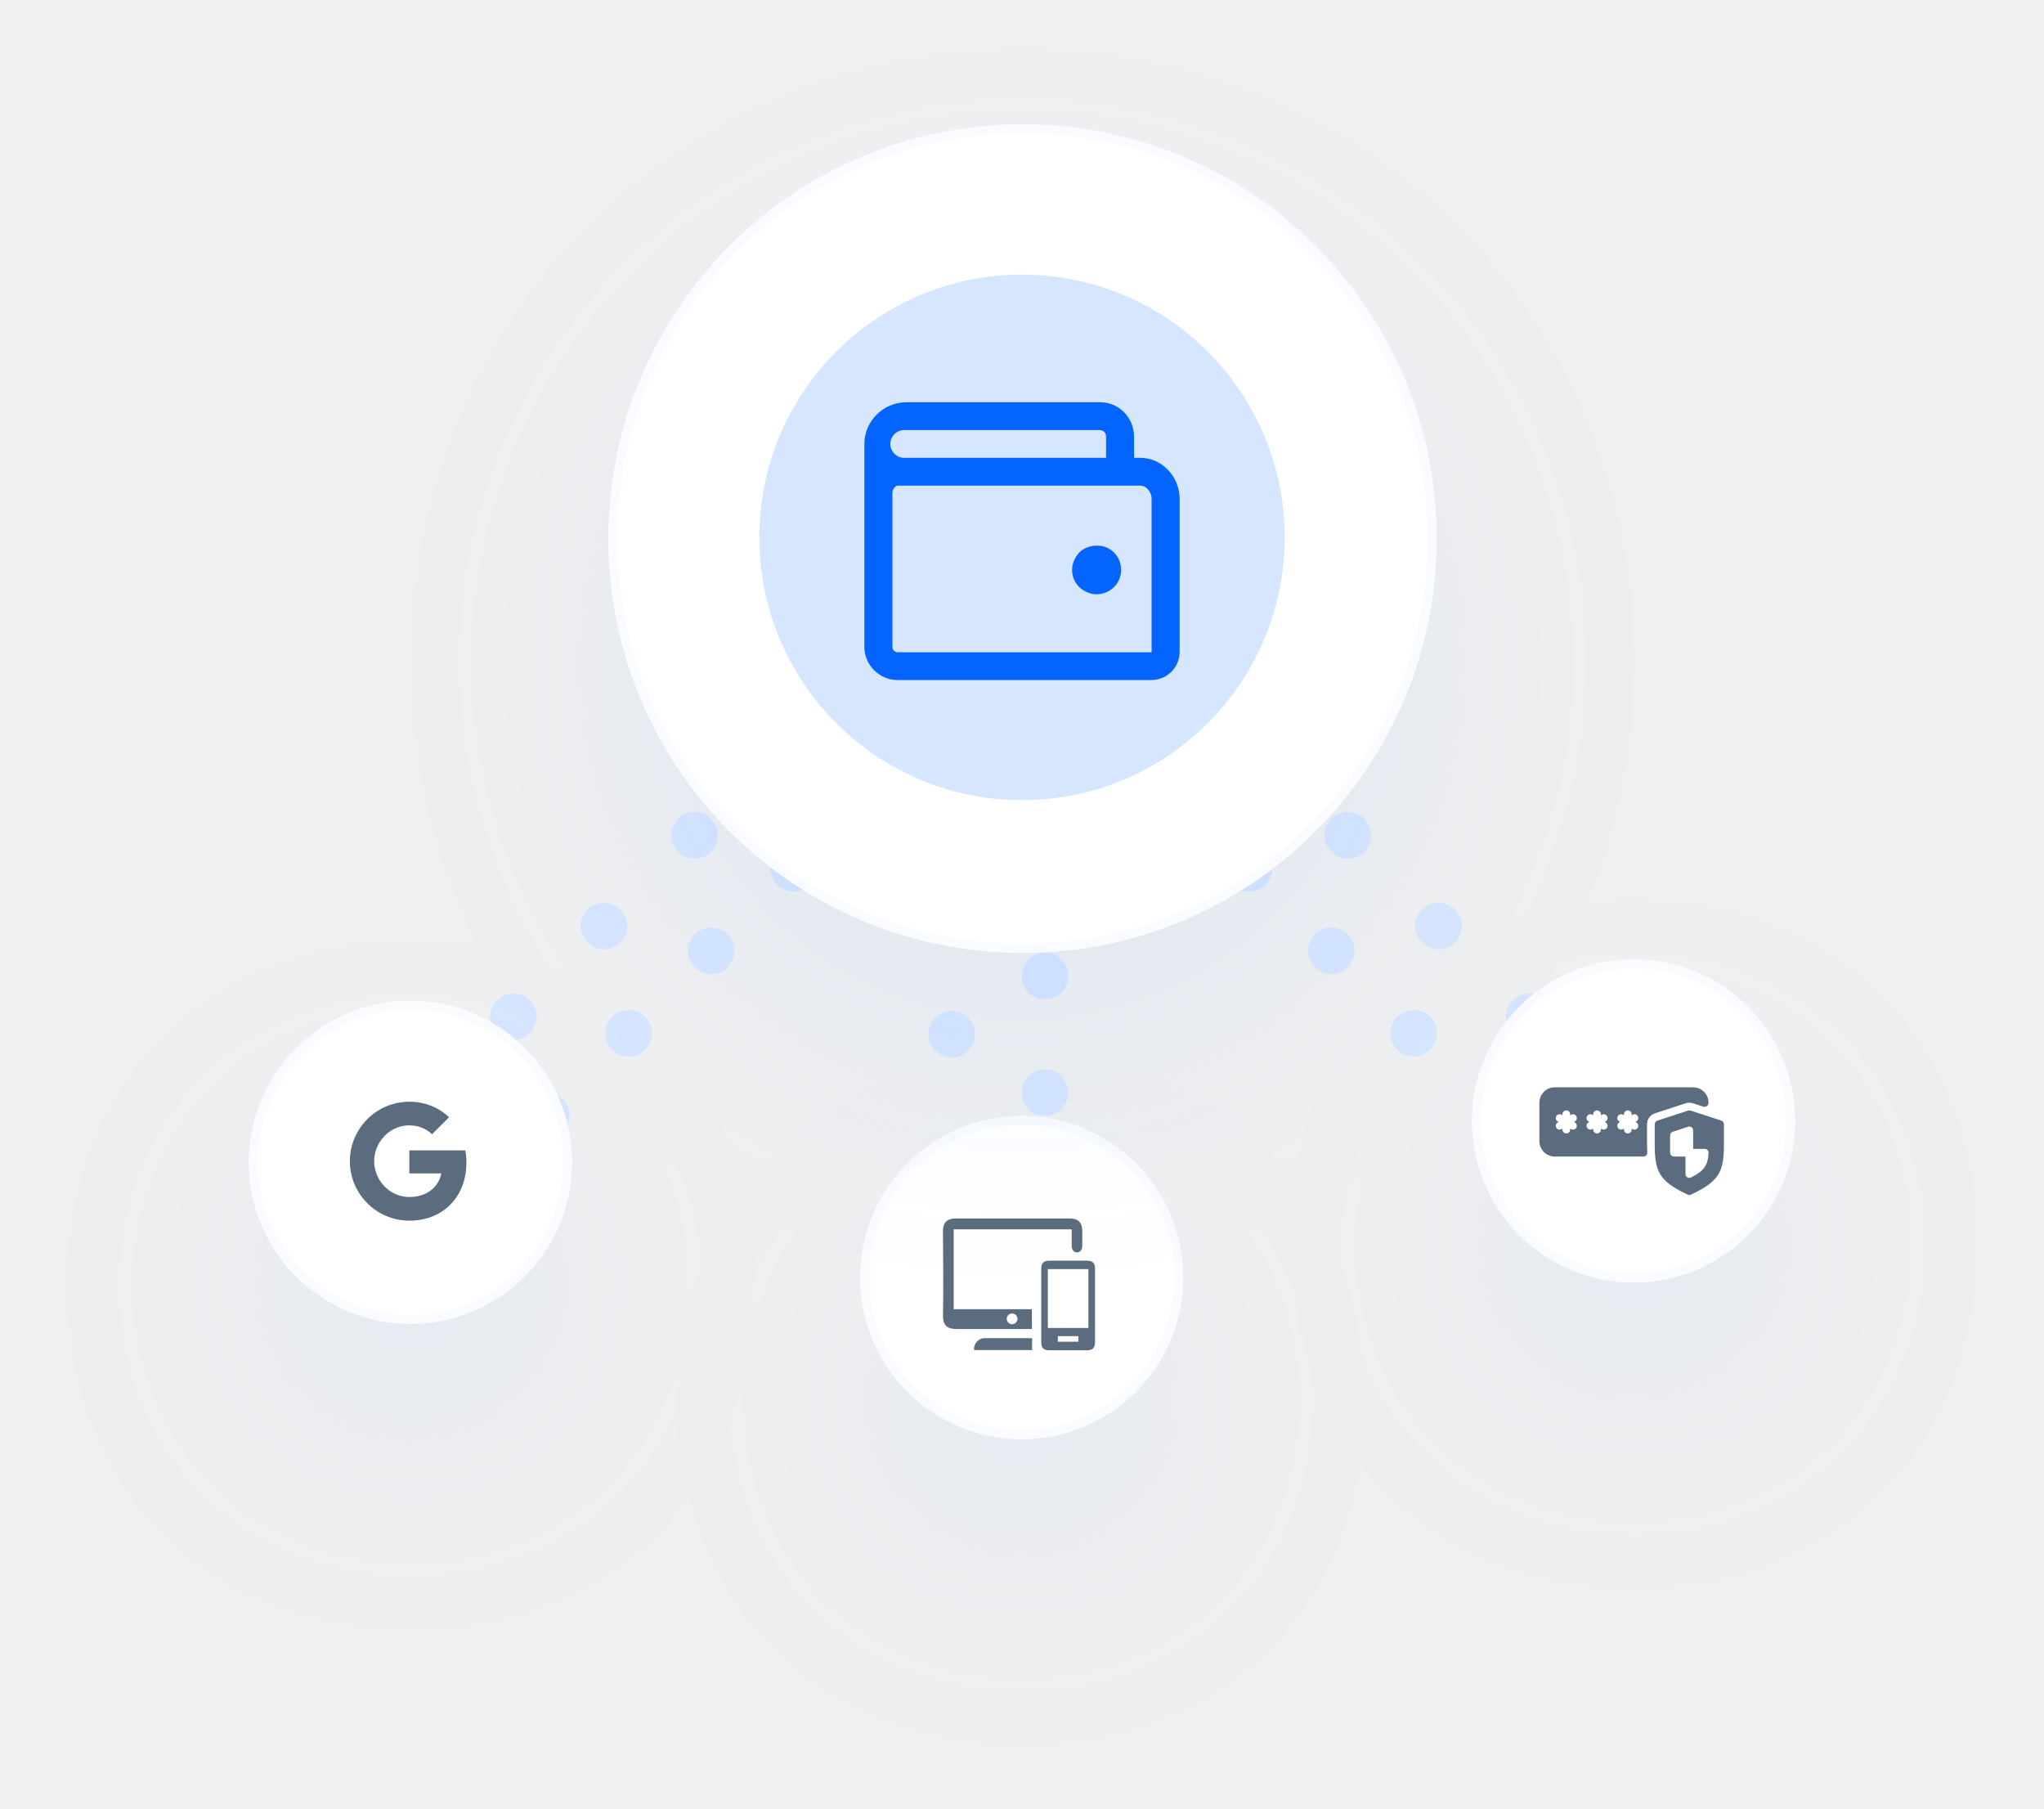
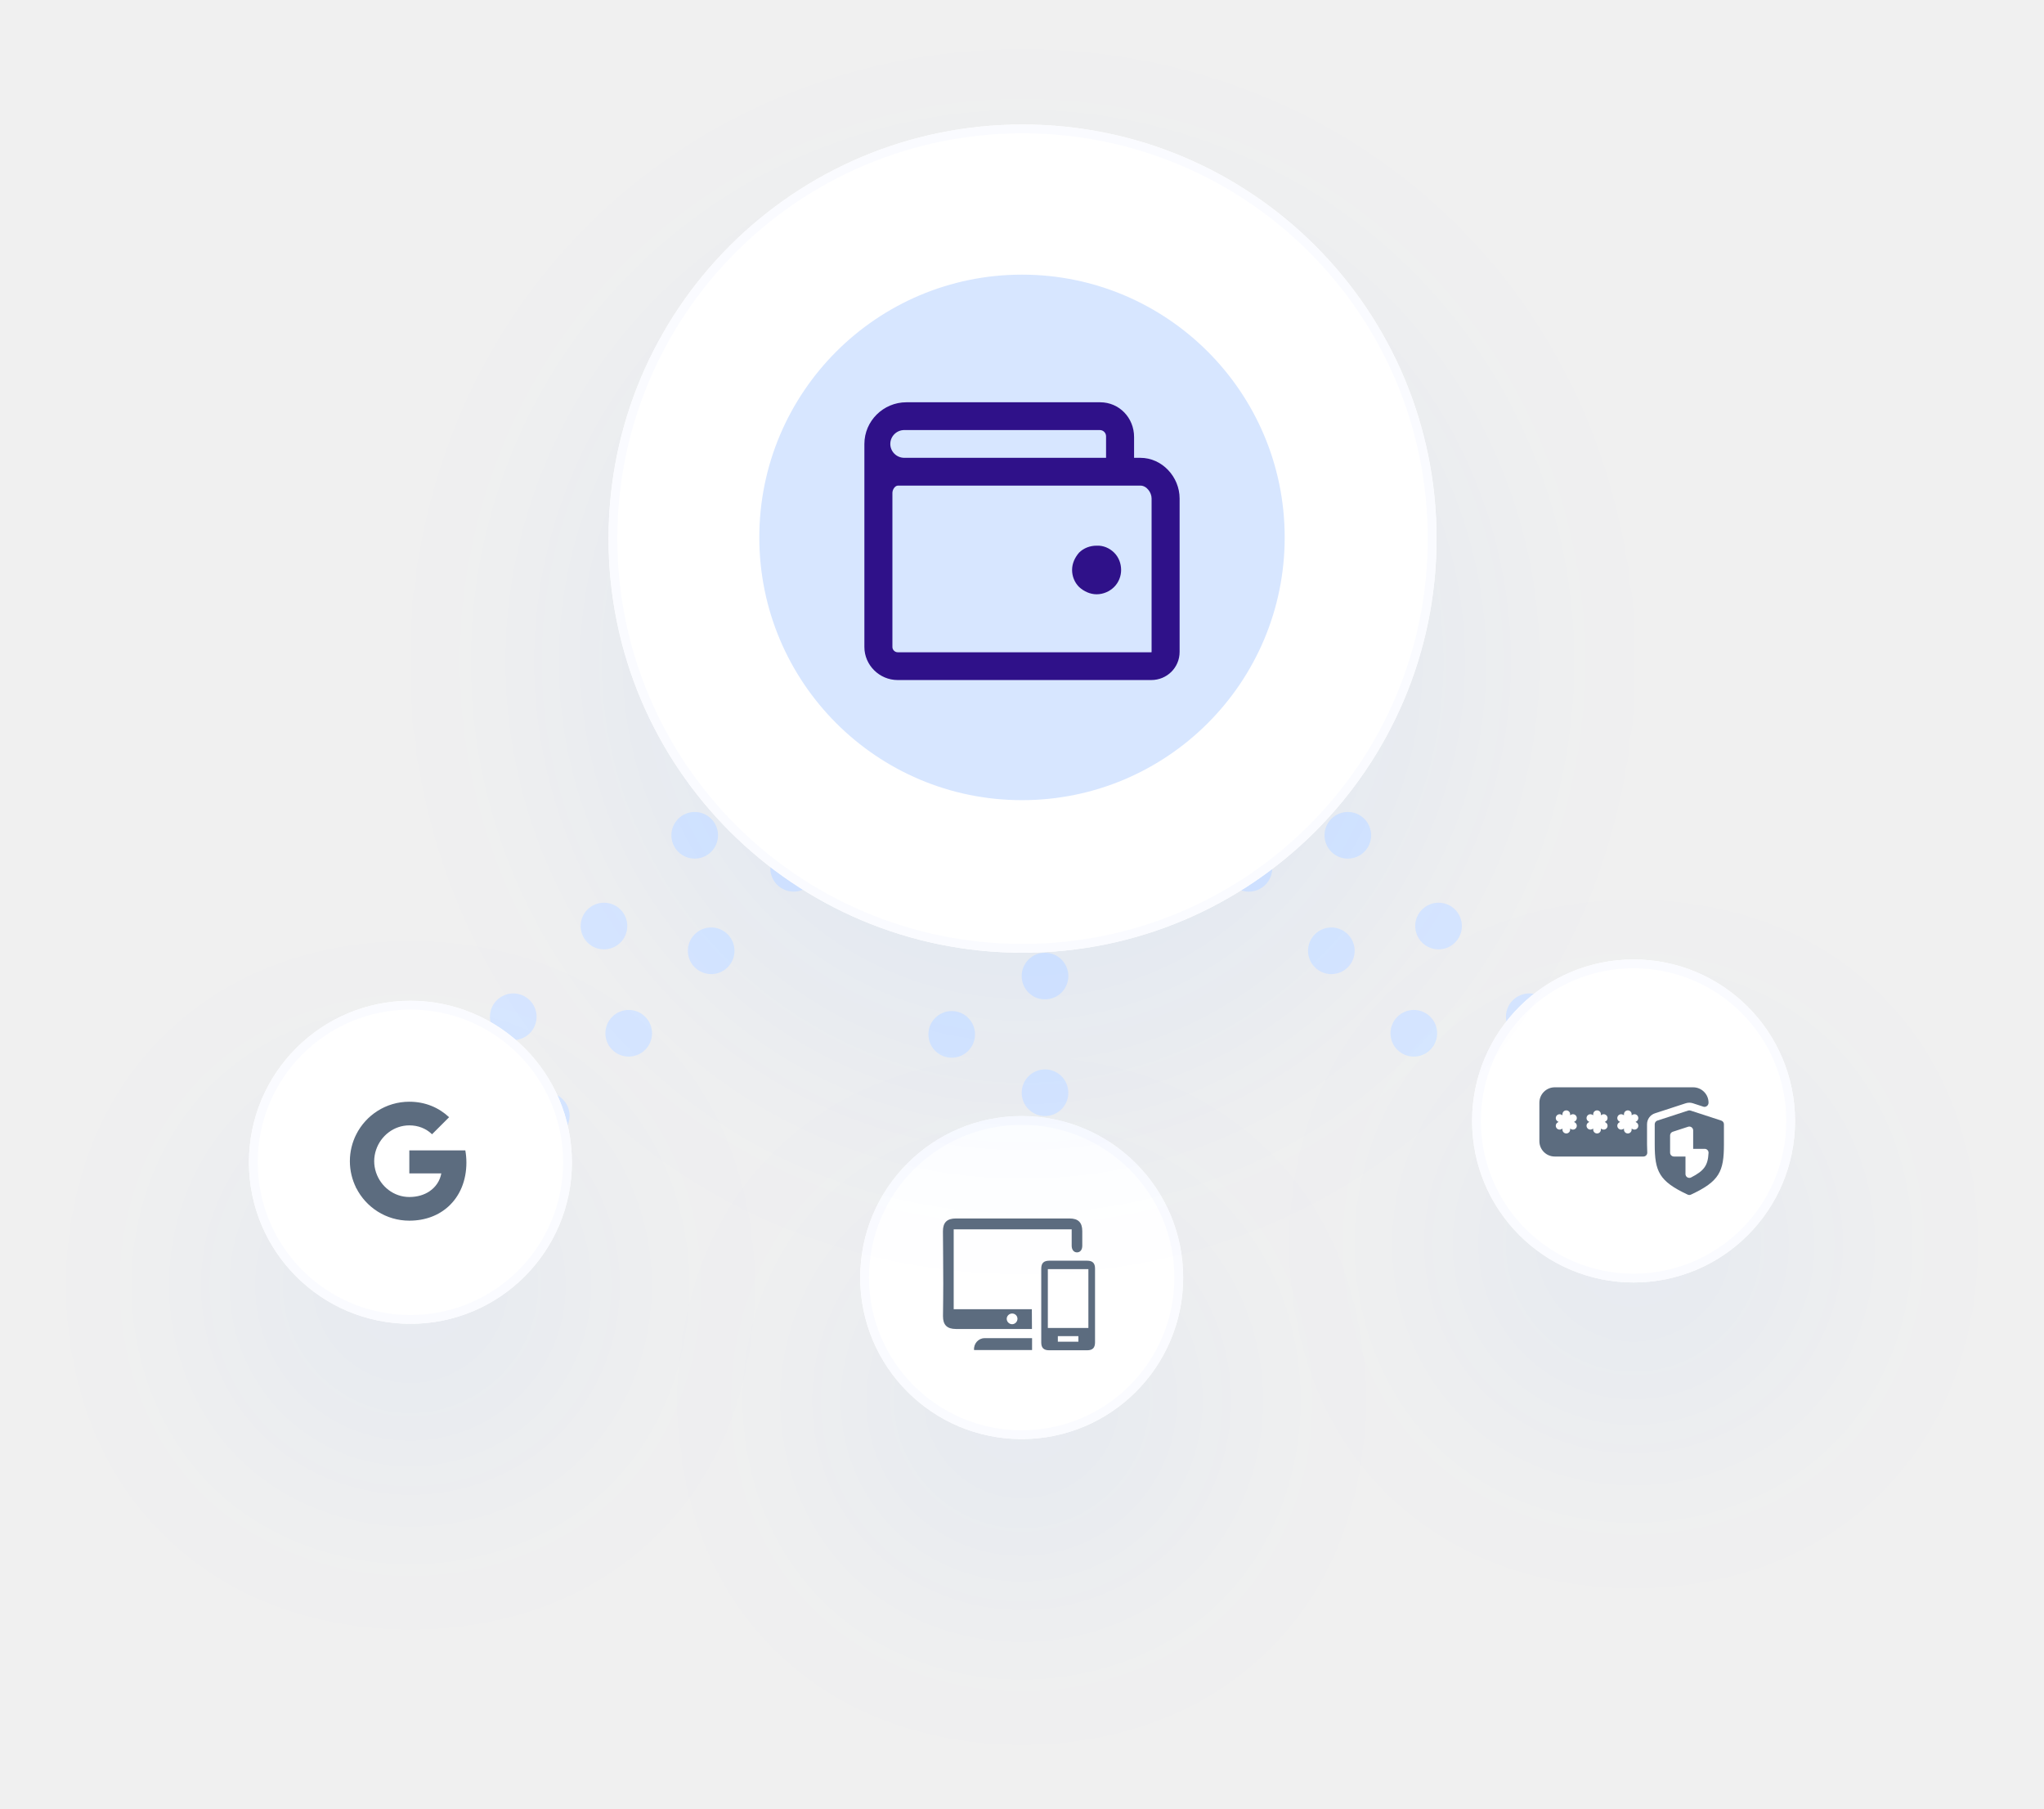
<svg xmlns="http://www.w3.org/2000/svg" width="312" height="276" viewBox="0 0 312 276" fill="none">
  <circle cx="145.271" cy="177.431" r="3.56" transform="rotate(-90 145.271 177.431)" fill="#D7E6FF" />
  <circle cx="145.271" cy="157.851" r="3.56" transform="rotate(-90 145.271 157.851)" fill="#D7E6FF" />
  <circle cx="145.271" cy="138.269" r="3.56" transform="rotate(-90 145.271 138.269)" fill="#D7E6FF" />
  <circle cx="159.512" cy="184.552" r="3.56" transform="rotate(-90 159.512 184.552)" fill="#D7E6FF" />
  <circle cx="159.512" cy="166.751" r="3.56" transform="rotate(-90 159.512 166.751)" fill="#D7E6FF" />
  <circle cx="159.512" cy="148.949" r="3.56" transform="rotate(-90 159.512 148.949)" fill="#D7E6FF" />
  <circle cx="159.512" cy="131.148" r="3.56" transform="rotate(-90 159.512 131.148)" fill="#D7E6FF" />
  <circle cx="78.346" cy="155.16" r="3.56" transform="rotate(-45 78.3461 155.16)" fill="#D7E6FF" />
  <circle cx="92.192" cy="141.314" r="3.56" transform="rotate(-45 92.1923 141.314)" fill="#D7E6FF" />
  <circle cx="106.039" cy="127.469" r="3.56" transform="rotate(-45 106.039 127.469)" fill="#D7E6FF" />
  <circle cx="83.381" cy="170.266" r="3.56" transform="rotate(-45 83.3813 170.266)" fill="#D7E6FF" />
  <circle cx="95.969" cy="157.679" r="3.56" transform="rotate(-45 95.9687 157.679)" fill="#D7E6FF" />
  <circle cx="108.556" cy="145.091" r="3.56" transform="rotate(-45 108.556 145.091)" fill="#D7E6FF" />
  <circle cx="121.144" cy="132.504" r="3.56" transform="rotate(-45 121.144 132.504)" fill="#D7E6FF" />
  <circle r="3.56" transform="matrix(-0.707107 -0.707107 -0.707107 0.707107 233.429 155.161)" fill="#D7E6FF" />
  <circle r="3.56" transform="matrix(-0.707107 -0.707107 -0.707107 0.707107 219.583 141.315)" fill="#D7E6FF" />
  <circle r="3.56" transform="matrix(-0.707107 -0.707107 -0.707107 0.707107 205.737 127.47)" fill="#D7E6FF" />
  <circle r="3.56" transform="matrix(-0.707107 -0.707107 -0.707107 0.707107 228.395 170.267)" fill="#D7E6FF" />
  <circle r="3.56" transform="matrix(-0.707107 -0.707107 -0.707107 0.707107 215.807 157.68)" fill="#D7E6FF" />
  <circle r="3.56" transform="matrix(-0.707107 -0.707107 -0.707107 0.707107 203.22 145.092)" fill="#D7E6FF" />
  <circle r="3.56" transform="matrix(-0.707107 -0.707107 -0.707107 0.707107 190.632 132.505)" fill="#D7E6FF" />
  <g filter="url(#filter0_d)">
    <circle cx="62.648" cy="177.369" r="24.648" fill="white" />
    <circle cx="62.648" cy="177.369" r="23.978" stroke="#FAFBFF" stroke-width="1.341" />
  </g>
  <path fill-rule="evenodd" clip-rule="evenodd" d="M71.192 177.406C71.192 176.763 71.134 176.144 71.027 175.55H62.48V179.06H67.364C67.154 180.195 66.514 181.156 65.553 181.799V184.076H68.486C70.202 182.496 71.192 180.17 71.192 177.406Z" fill="#5C6C7F" />
  <path fill-rule="evenodd" clip-rule="evenodd" d="M62.48 186.276C64.931 186.276 66.985 185.463 68.486 184.077L65.553 181.8C64.741 182.344 63.701 182.666 62.48 182.666C60.117 182.666 58.116 181.07 57.403 178.925H54.371V181.276C55.864 184.242 58.933 186.276 62.48 186.276Z" fill="#5C6C7F" />
  <path fill-rule="evenodd" clip-rule="evenodd" d="M57.402 178.925C57.221 178.38 57.117 177.799 57.117 177.2C57.117 176.602 57.221 176.021 57.402 175.476V173.125H54.37C53.756 174.35 53.405 175.736 53.405 177.2C53.405 178.665 53.756 180.051 54.37 181.276L57.402 178.925Z" fill="#5C6C7F" />
  <path fill-rule="evenodd" clip-rule="evenodd" d="M62.48 171.734C63.813 171.734 65.009 172.192 65.949 173.091L68.552 170.489C66.981 169.024 64.926 168.125 62.48 168.125C58.933 168.125 55.864 170.159 54.371 173.124L57.403 175.476C58.116 173.331 60.117 171.734 62.48 171.734Z" fill="#5C6C7F" />
  <g filter="url(#filter1_d)">
    <circle cx="155.951" cy="194.96" r="24.648" fill="white" />
    <circle cx="155.951" cy="194.96" r="23.978" stroke="#FAFBFF" stroke-width="1.341" />
  </g>
  <g filter="url(#filter2_d)">
    <circle cx="249.352" cy="171.062" r="24.648" fill="white" />
    <circle cx="249.352" cy="171.062" r="23.978" stroke="#FAFBFF" stroke-width="1.341" />
  </g>
  <path d="M252.621 169.891L257.316 168.36C257.666 168.245 258.056 168.245 258.407 168.36L260.027 168.888C260.206 168.947 260.401 168.887 260.554 168.776C260.705 168.666 260.796 168.461 260.796 168.273C260.796 166.979 259.742 165.926 258.448 165.926H237.321C236.027 165.926 234.974 166.979 234.974 168.273V174.142C234.974 175.436 236.027 176.489 237.321 176.489H250.856C251.017 176.489 251.171 176.423 251.282 176.306C251.392 176.189 251.451 176.032 251.441 175.871C251.421 175.475 251.406 175.067 251.406 174.627V171.565C251.406 170.8 251.894 170.127 252.621 169.891ZM240.392 171.286C240.673 171.448 240.769 171.807 240.606 172.088C240.499 172.276 240.3 172.381 240.098 172.381C239.999 172.381 239.898 172.356 239.805 172.303L239.669 172.224V172.381C239.669 172.706 239.406 172.968 239.082 172.968C238.757 172.968 238.495 172.706 238.495 172.381V172.224L238.359 172.303C238.266 172.356 238.165 172.381 238.065 172.381C237.863 172.381 237.665 172.276 237.557 172.088C237.395 171.807 237.491 171.448 237.772 171.286L237.908 171.208L237.772 171.129C237.491 170.967 237.395 170.608 237.557 170.327C237.719 170.046 238.079 169.952 238.359 170.112L238.495 170.191V170.034C238.495 169.709 238.757 169.447 239.082 169.447C239.406 169.447 239.669 169.709 239.669 170.034V170.191L239.805 170.112C240.085 169.95 240.445 170.045 240.606 170.327C240.769 170.608 240.673 170.967 240.392 171.129L240.256 171.207L240.392 171.286ZM245.087 171.286C245.368 171.448 245.464 171.807 245.301 172.088C245.193 172.276 244.995 172.381 244.793 172.381C244.694 172.381 244.593 172.356 244.5 172.303L244.364 172.224V172.381C244.364 172.706 244.101 172.968 243.777 172.968C243.452 172.968 243.19 172.706 243.19 172.381V172.224L243.053 172.303C242.961 172.356 242.86 172.381 242.76 172.381C242.558 172.381 242.36 172.276 242.252 172.088C242.09 171.807 242.186 171.448 242.467 171.286L242.603 171.208L242.467 171.129C242.186 170.967 242.09 170.608 242.252 170.327C242.414 170.046 242.774 169.952 243.054 170.112L243.19 170.191V170.034C243.19 169.709 243.452 169.447 243.777 169.447C244.101 169.447 244.364 169.709 244.364 170.034V170.191L244.5 170.112C244.78 169.95 245.141 170.045 245.301 170.327C245.464 170.608 245.368 170.967 245.087 171.129L244.951 171.208L245.087 171.286ZM249.782 171.286C250.063 171.448 250.159 171.807 249.996 172.088C249.888 172.276 249.69 172.381 249.488 172.381C249.389 172.381 249.288 172.356 249.195 172.303L249.058 172.224V172.381C249.058 172.706 248.796 172.968 248.472 172.968C248.147 172.968 247.885 172.706 247.885 172.381V172.224L247.748 172.303C247.655 172.356 247.555 172.381 247.455 172.381C247.253 172.381 247.055 172.276 246.947 172.088C246.784 171.807 246.881 171.448 247.161 171.286L247.298 171.208L247.161 171.129C246.881 170.967 246.784 170.608 246.947 170.327C247.109 170.046 247.469 169.952 247.748 170.112L247.885 170.191V170.034C247.885 169.709 248.147 169.447 248.472 169.447C248.796 169.447 249.058 169.709 249.058 170.034V170.191L249.195 170.112C249.476 169.95 249.836 170.045 249.996 170.327C250.159 170.608 250.063 170.967 249.782 171.129L249.646 171.208L249.782 171.286Z" fill="#5C6C7F" />
  <path d="M262.739 171.005L258.044 169.475C257.924 169.437 257.798 169.437 257.679 169.475L252.984 171.005C252.744 171.085 252.58 171.31 252.58 171.564V174.626C252.58 178.756 253.24 180.265 257.614 182.302C257.692 182.339 257.777 182.357 257.861 182.357C257.946 182.357 258.031 182.339 258.109 182.302C262.483 180.265 263.143 178.756 263.143 174.626V171.564C263.143 171.31 262.979 171.085 262.739 171.005ZM258.13 179.683C258.045 179.727 257.953 179.748 257.861 179.748C257.755 179.748 257.649 179.72 257.555 179.662C257.381 179.556 257.275 179.366 257.275 179.161V176.488H255.514C255.19 176.488 254.927 176.226 254.927 175.902V173.268C254.927 173.014 255.091 172.788 255.332 172.709L257.679 171.944C257.859 171.886 258.054 171.917 258.206 172.027C258.358 172.137 258.448 172.314 258.448 172.502V175.315H260.209C260.369 175.315 260.523 175.381 260.634 175.497C260.744 175.613 260.803 175.77 260.795 175.93C260.702 177.851 260.129 178.658 258.13 179.683Z" fill="#5C6C7F" />
  <g filter="url(#filter3_d)">
    <circle cx="156.084" cy="82.195" r="63.195" fill="white" />
    <circle cx="156.084" cy="82.195" r="62.524" stroke="#FAFBFF" stroke-width="1.341" />
  </g>
  <circle cx="156" cy="82.009" r="40.097" fill="#D7E6FF" />
-   <path d="M170.061 84.33C170.756 85.019 171.13 85.973 171.13 86.98C171.13 87.933 170.756 88.887 170.061 89.576C169.366 90.265 168.403 90.689 167.387 90.689C166.425 90.689 165.463 90.265 164.714 89.576C164.019 88.887 163.645 87.933 163.645 86.98C163.645 85.973 164.073 85.072 164.714 84.33C165.409 83.642 166.372 83.271 167.387 83.271C168.403 83.218 169.366 83.642 170.061 84.33ZM180.058 76.065V99.484C180.058 101.869 178.134 103.776 175.728 103.776H137.021C134.241 103.776 131.942 101.498 131.942 98.742V67.746C131.942 64.249 134.829 61.388 138.357 61.388H167.922C170.863 61.388 173.108 63.772 173.108 66.686V69.865H174.07C177.385 69.865 180.058 72.78 180.058 76.065ZM135.898 67.746C135.898 68.912 136.86 69.865 138.036 69.865H168.831V66.58C168.831 66.05 168.403 65.626 167.869 65.626H138.036C136.86 65.626 135.898 66.58 135.898 67.746ZM175.781 76.065C175.781 75.164 175.033 74.104 174.07 74.104H137.074C136.593 74.104 136.219 74.74 136.219 75.217V98.742C136.219 99.166 136.593 99.537 137.021 99.537H175.728C175.781 99.537 175.781 99.484 175.781 99.484V76.065Z" fill="#0364FF" />
+   <path d="M170.061 84.33C170.756 85.019 171.13 85.973 171.13 86.98C171.13 87.933 170.756 88.887 170.061 89.576C169.366 90.265 168.403 90.689 167.387 90.689C166.425 90.689 165.463 90.265 164.714 89.576C164.019 88.887 163.645 87.933 163.645 86.98C163.645 85.973 164.073 85.072 164.714 84.33C165.409 83.642 166.372 83.271 167.387 83.271C168.403 83.218 169.366 83.642 170.061 84.33ZM180.058 76.065V99.484C180.058 101.869 178.134 103.776 175.728 103.776H137.021C134.241 103.776 131.942 101.498 131.942 98.742V67.746C131.942 64.249 134.829 61.388 138.357 61.388H167.922C170.863 61.388 173.108 63.772 173.108 66.686V69.865H174.07C177.385 69.865 180.058 72.78 180.058 76.065ZM135.898 67.746C135.898 68.912 136.86 69.865 138.036 69.865H168.831V66.58C168.831 66.05 168.403 65.626 167.869 65.626H138.036C136.86 65.626 135.898 66.58 135.898 67.746ZM175.781 76.065C175.781 75.164 175.033 74.104 174.07 74.104H137.074C136.593 74.104 136.219 74.74 136.219 75.217V98.742C136.219 99.166 136.593 99.537 137.021 99.537H175.728C175.781 99.537 175.781 99.484 175.781 99.484V76.065Z" fill="#2f1189" />
  <path d="M157.52 202.805C157.347 202.805 157.198 202.805 157.05 202.805C153.337 202.805 149.625 202.805 145.912 202.805C144.559 202.805 143.932 202.186 143.94 200.841C143.948 199.191 143.99 197.541 143.981 195.899C143.981 193.234 143.948 190.57 143.932 187.905C143.924 186.56 144.551 185.941 145.904 185.941C151.687 185.941 157.479 185.941 163.262 185.941C164.59 185.941 165.201 186.56 165.201 187.88C165.201 188.623 165.201 189.365 165.201 190.108C165.201 190.718 164.887 191.106 164.409 191.114C163.914 191.122 163.584 190.726 163.584 190.091C163.575 189.266 163.584 188.449 163.584 187.6C157.569 187.6 151.596 187.6 145.574 187.6C145.574 191.642 145.574 195.685 145.574 199.785C149.542 199.785 153.51 199.785 157.503 199.785C157.52 200.808 157.52 201.773 157.52 202.805ZM155.309 201.245C155.309 200.8 154.946 200.445 154.492 200.445C154.047 200.445 153.675 200.808 153.667 201.245C153.659 201.699 154.055 202.087 154.509 202.079C154.954 202.062 155.309 201.691 155.309 201.245Z" fill="#5C6C7F" />
  <path d="M158.939 199.224C158.939 197.36 158.939 195.495 158.939 193.622C158.939 192.756 159.302 192.393 160.16 192.385C162.082 192.385 164.004 192.385 165.935 192.385C166.776 192.385 167.148 192.756 167.148 193.589C167.148 197.343 167.148 201.089 167.148 204.842C167.148 205.684 166.776 206.055 165.943 206.055C164.004 206.055 162.065 206.055 160.127 206.055C159.318 206.055 158.939 205.676 158.939 204.875C158.93 202.986 158.939 201.105 158.939 199.224ZM159.945 202.648C162.016 202.648 164.054 202.648 166.133 202.648C166.133 199.653 166.133 196.675 166.133 193.672C164.046 193.672 162.008 193.672 159.945 193.672C159.945 196.667 159.945 199.637 159.945 202.648ZM161.471 204.743C162.519 204.743 163.559 204.743 164.607 204.743C164.607 204.455 164.607 204.182 164.607 203.902C163.551 203.902 162.519 203.902 161.471 203.902C161.471 204.191 161.471 204.446 161.471 204.743Z" fill="#5C6C7F" />
  <path d="M157.536 204.208C157.536 204.835 157.536 205.421 157.536 206.023C154.574 206.023 151.629 206.023 148.684 206.023C148.593 205.058 149.344 204.208 150.276 204.208C152.677 204.208 155.078 204.208 157.536 204.208Z" fill="#5C6C7F" />
  <defs>
    <filter id="filter0_d" x="0.455" y="133.948" width="124.387" height="124.387" filterUnits="userSpaceOnUse" color-interpolation-filters="sRGB">
      <feFlood flood-opacity="0" result="BackgroundImageFix" />
      <feColorMatrix in="SourceAlpha" type="matrix" values="0 0 0 0 0 0 0 0 0 0 0 0 0 0 0 0 0 0 127 0" />
      <feOffset dy="18.773" />
      <feGaussianBlur stdDeviation="18.773" />
      <feColorMatrix type="matrix" values="0 0 0 0 0.012 0 0 0 0 0.392 0 0 0 0 1 0 0 0 0.06 0" />
      <feBlend mode="normal" in2="BackgroundImageFix" result="effect1_dropShadow" />
      <feBlend mode="normal" in="SourceGraphic" in2="effect1_dropShadow" result="shape" />
    </filter>
    <filter id="filter1_d" x="93.758" y="151.539" width="124.387" height="124.387" filterUnits="userSpaceOnUse" color-interpolation-filters="sRGB">
      <feFlood flood-opacity="0" result="BackgroundImageFix" />
      <feColorMatrix in="SourceAlpha" type="matrix" values="0 0 0 0 0 0 0 0 0 0 0 0 0 0 0 0 0 0 127 0" />
      <feOffset dy="18.773" />
      <feGaussianBlur stdDeviation="18.773" />
      <feColorMatrix type="matrix" values="0 0 0 0 0.012 0 0 0 0 0.392 0 0 0 0 1 0 0 0 0.06 0" />
      <feBlend mode="normal" in2="BackgroundImageFix" result="effect1_dropShadow" />
      <feBlend mode="normal" in="SourceGraphic" in2="effect1_dropShadow" result="shape" />
    </filter>
    <filter id="filter2_d" x="187.158" y="127.641" width="124.387" height="124.387" filterUnits="userSpaceOnUse" color-interpolation-filters="sRGB">
      <feFlood flood-opacity="0" result="BackgroundImageFix" />
      <feColorMatrix in="SourceAlpha" type="matrix" values="0 0 0 0 0 0 0 0 0 0 0 0 0 0 0 0 0 0 127 0" />
      <feOffset dy="18.773" />
      <feGaussianBlur stdDeviation="18.773" />
      <feColorMatrix type="matrix" values="0 0 0 0 0.012 0 0 0 0 0.392 0 0 0 0 1 0 0 0 0.06 0" />
      <feBlend mode="normal" in2="BackgroundImageFix" result="effect1_dropShadow" />
      <feBlend mode="normal" in="SourceGraphic" in2="effect1_dropShadow" result="shape" />
    </filter>
    <filter id="filter3_d" x="55.343" y="0.227" width="201.481" height="201.481" filterUnits="userSpaceOnUse" color-interpolation-filters="sRGB">
      <feFlood flood-opacity="0" result="BackgroundImageFix" />
      <feColorMatrix in="SourceAlpha" type="matrix" values="0 0 0 0 0 0 0 0 0 0 0 0 0 0 0 0 0 0 127 0" />
      <feOffset dy="18.773" />
      <feGaussianBlur stdDeviation="18.773" />
      <feColorMatrix type="matrix" values="0 0 0 0 0.012 0 0 0 0 0.392 0 0 0 0 1 0 0 0 0.06 0" />
      <feBlend mode="normal" in2="BackgroundImageFix" result="effect1_dropShadow" />
      <feBlend mode="normal" in="SourceGraphic" in2="effect1_dropShadow" result="shape" />
    </filter>
  </defs>
</svg>
